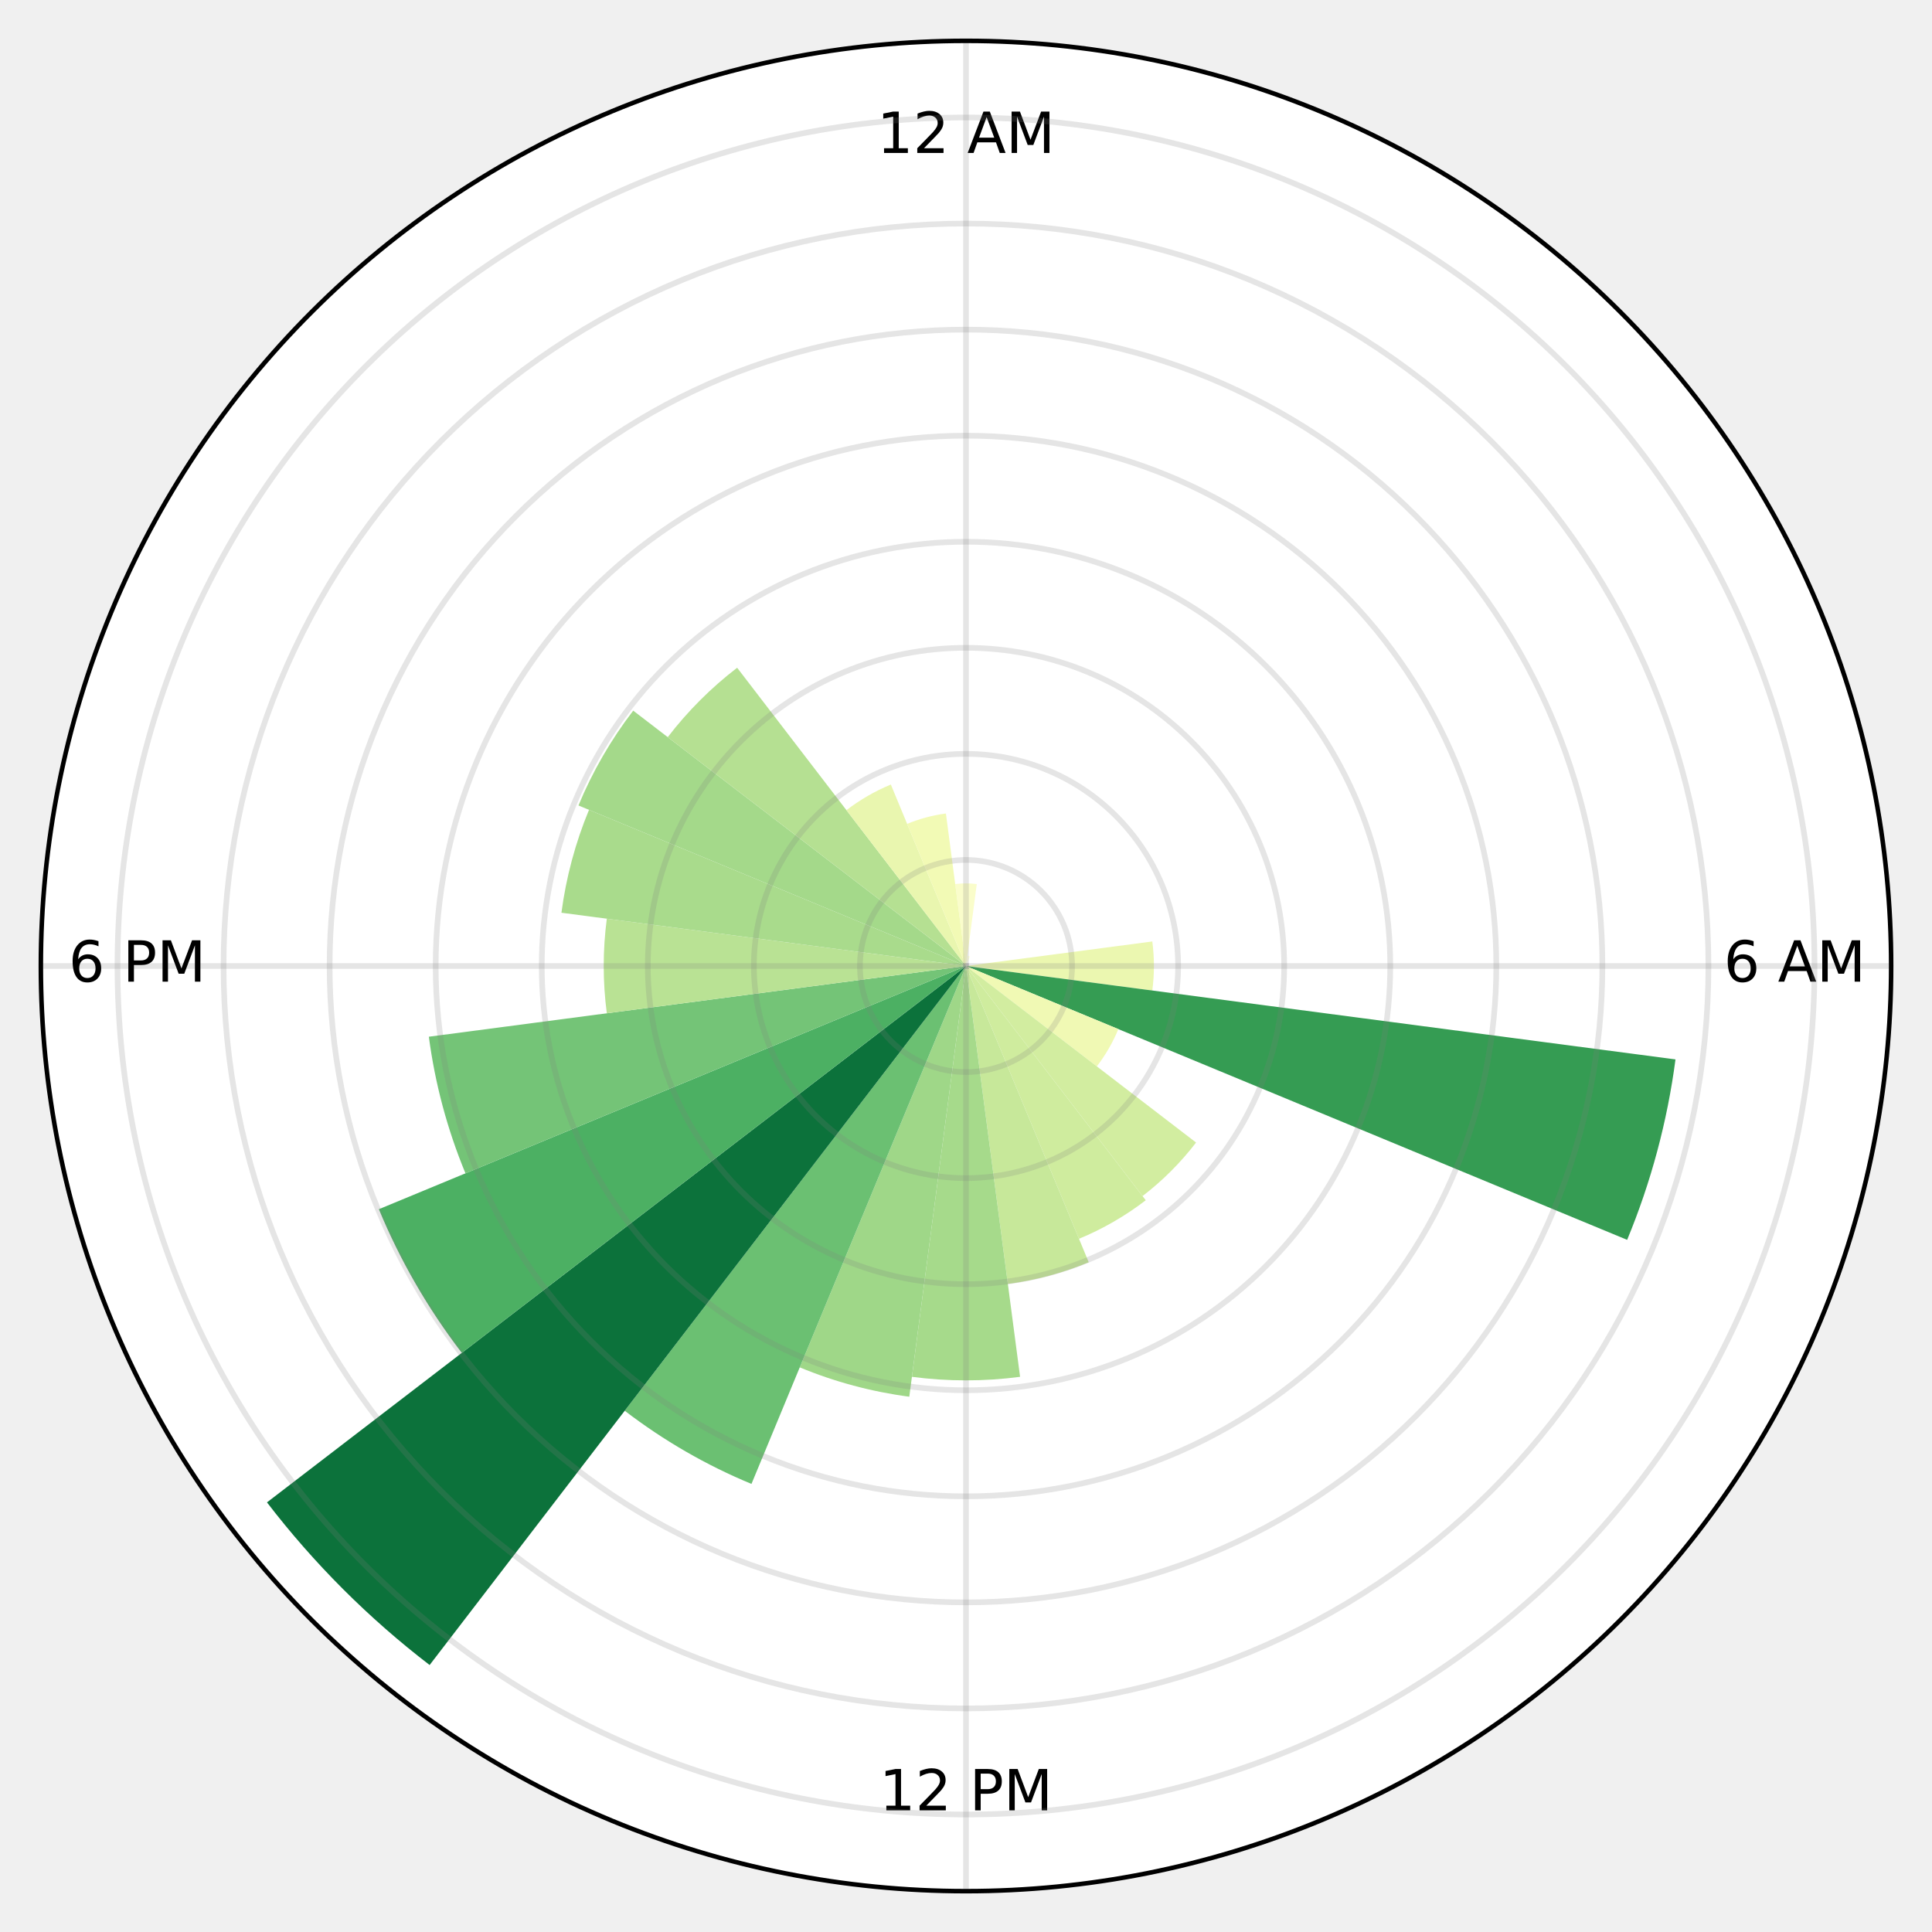
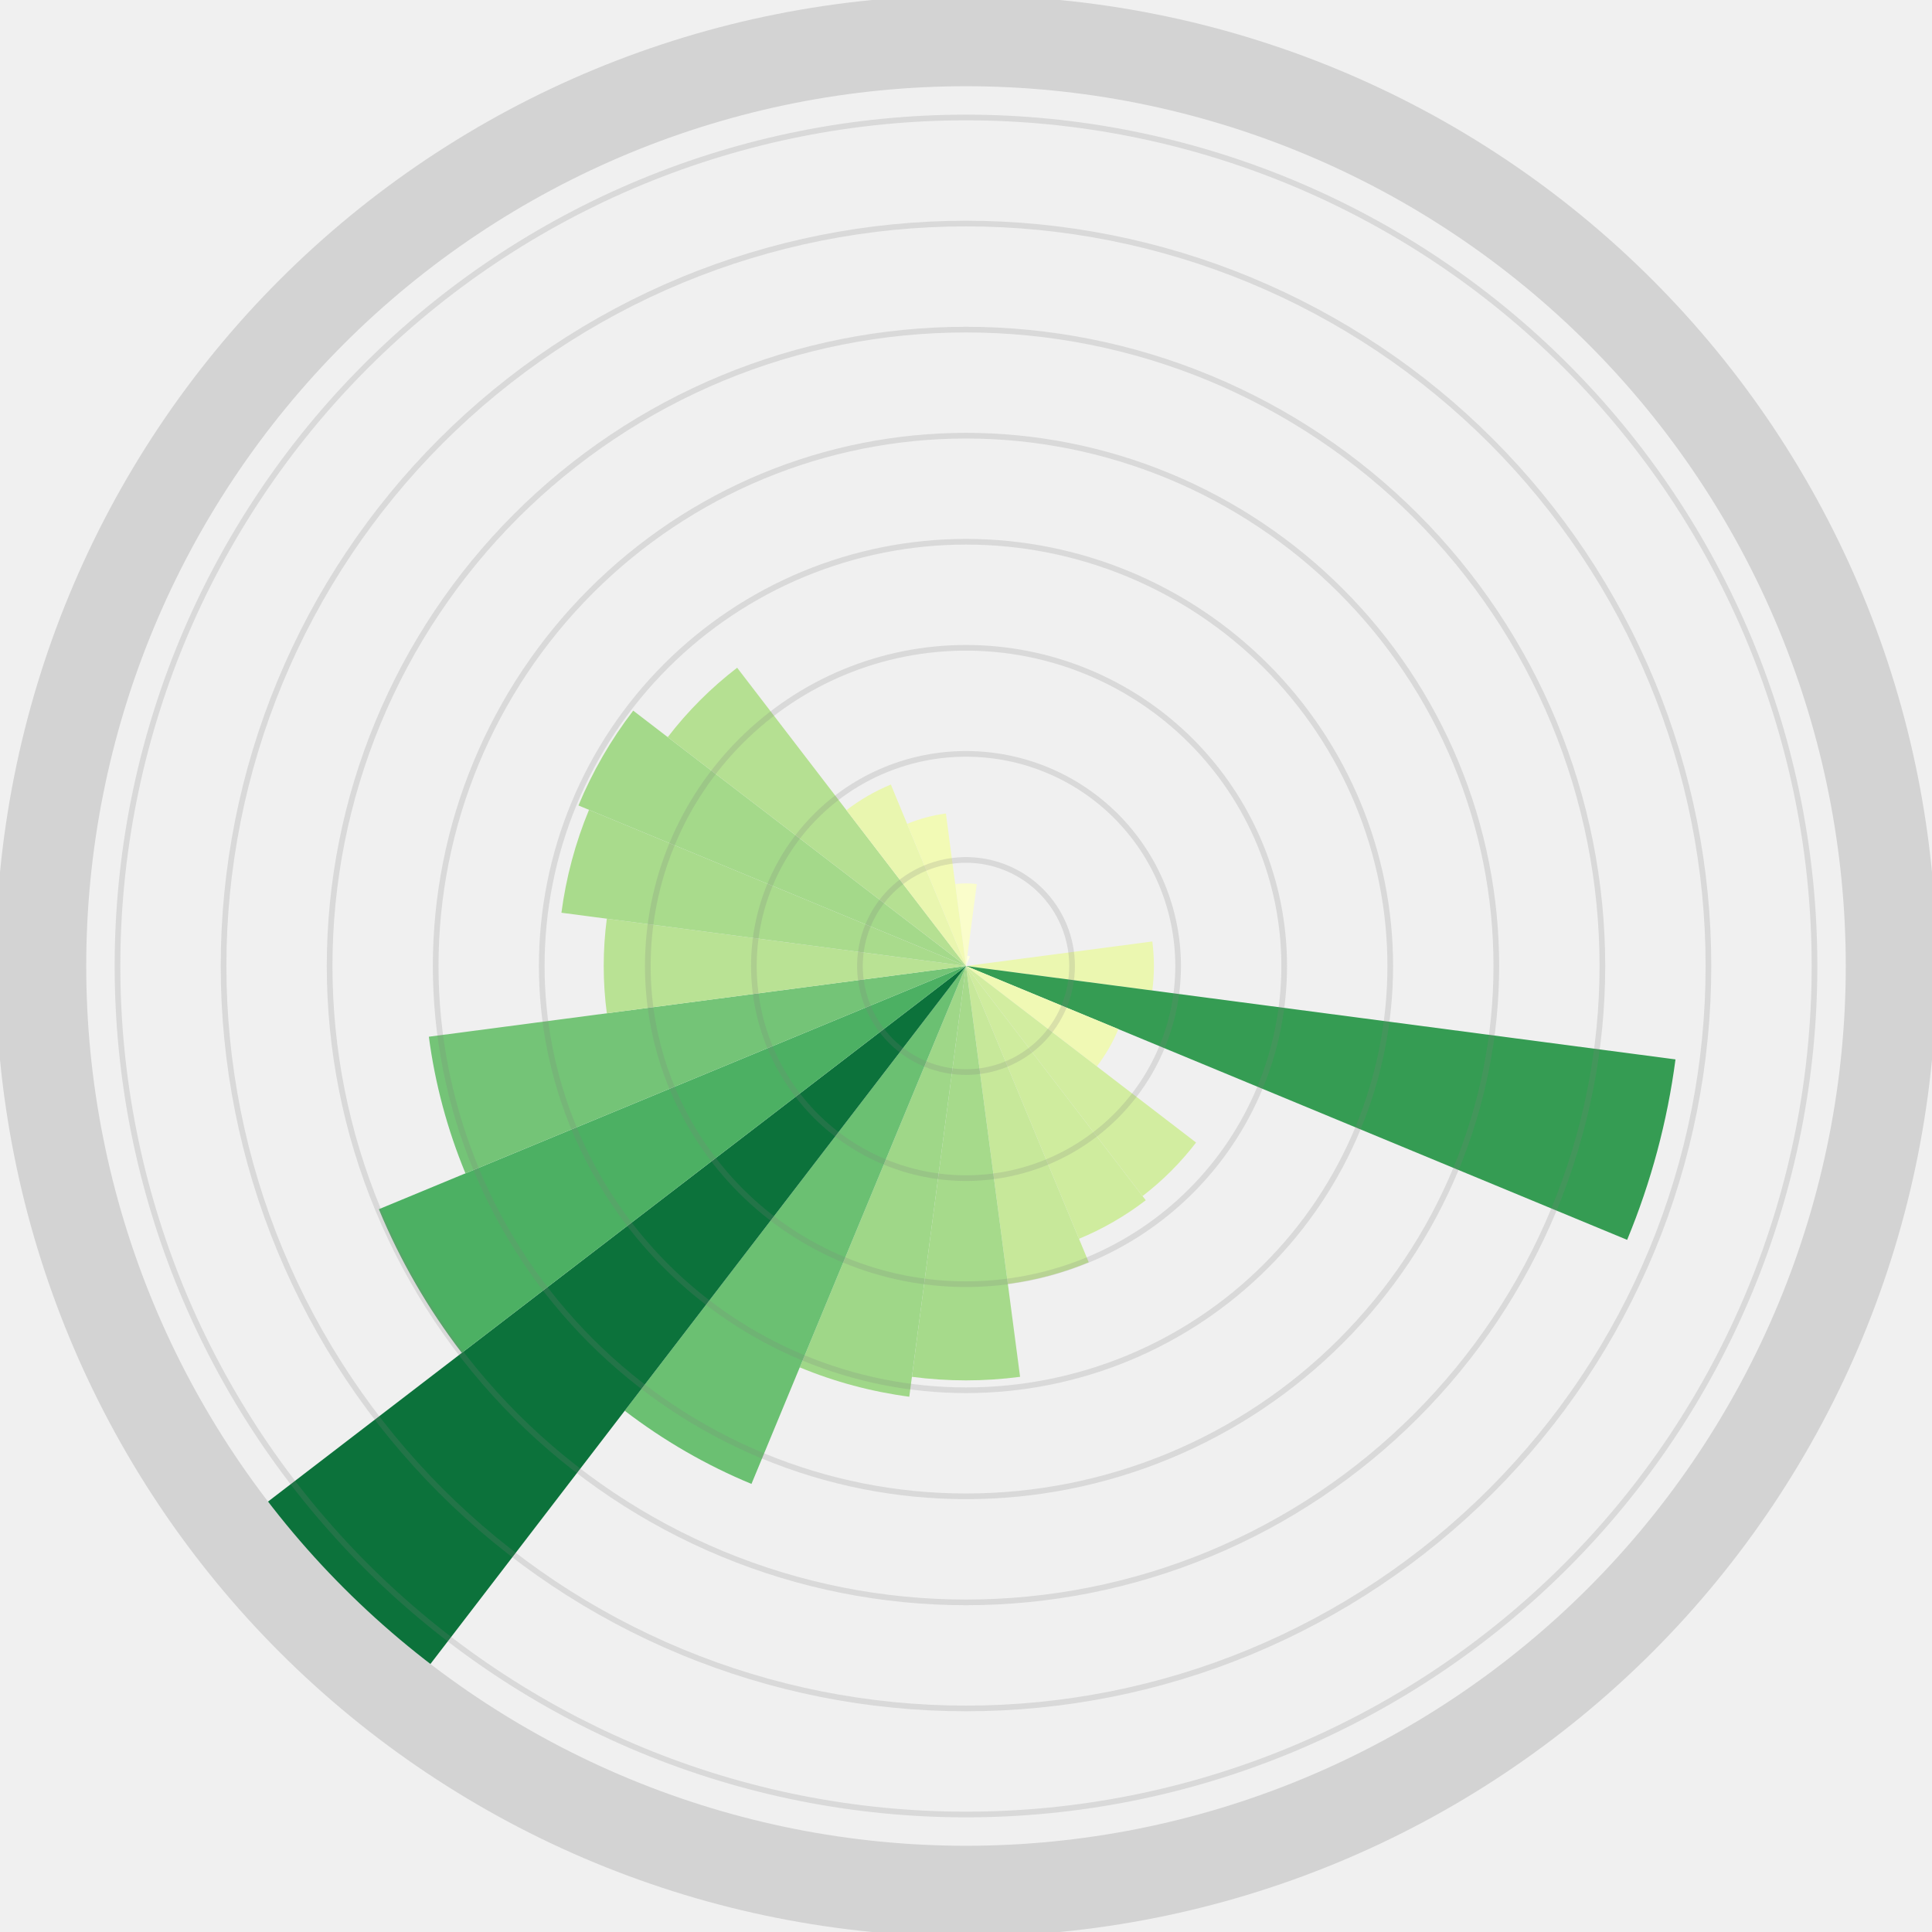
- <svg xmlns="http://www.w3.org/2000/svg" xmlns:xlink="http://www.w3.org/1999/xlink" width="340.56pt" height="340.56pt" viewBox="0 0 340.56 340.56" version="1.1">
+ <svg xmlns="http://www.w3.org/2000/svg" width="340.56pt" height="340.56pt" viewBox="0 0 340.56 340.56" version="1.1">
  <defs>
    <style type="text/css">*{stroke-linejoin: round; stroke-linecap: butt}</style>
  </defs>
  <g id="figure_1">
    <g id="patch_1">
      <path d="M 0 340.56  L 340.56 340.56  L 340.56 0  L 0 0  L 0 340.56  z " style="fill: none" />
    </g>
    <g id="axes_1">
      <g id="patch_2">
-         <path d="M 333.36 170.28  C 333.36 148.865 329.142 127.657 320.946 107.872  C 312.751 88.087 300.738 70.108 285.595 54.965  C 270.452 39.822 252.473 27.809 232.688 19.614  C 212.903 11.418 191.695 7.2 170.28 7.2  C 148.865 7.2 127.657 11.418 107.872 19.614  C 88.087 27.809 70.108 39.822 54.965 54.965  C 39.822 70.108 27.809 88.087 19.614 107.872  C 11.418 127.657 7.2 148.865 7.2 170.28  C 7.2 191.695 11.418 212.903 19.614 232.688  C 27.809 252.473 39.822 270.452 54.965 285.595  C 70.108 300.738 88.087 312.751 107.872 320.946  C 127.657 329.142 148.865 333.36 170.28 333.36  C 191.695 333.36 212.903 329.142 232.688 320.946  C 252.473 312.751 270.452 300.738 285.595 285.595  C 300.738 270.452 312.751 252.473 320.946 232.688  C 329.142 212.903 333.36 191.695 333.36 170.28  M 170.28 170.28  C 170.28 170.28 170.28 170.28 170.28 170.28  C 170.28 170.28 170.28 170.28 170.28 170.28  C 170.28 170.28 170.28 170.28 170.28 170.28  C 170.28 170.28 170.28 170.28 170.28 170.28  C 170.28 170.28 170.28 170.28 170.28 170.28  C 170.28 170.28 170.28 170.28 170.28 170.28  C 170.28 170.28 170.28 170.28 170.28 170.28  C 170.28 170.28 170.28 170.28 170.28 170.28  C 170.28 170.28 170.28 170.28 170.28 170.28  C 170.28 170.28 170.28 170.28 170.28 170.28  C 170.28 170.28 170.28 170.28 170.28 170.28  C 170.28 170.28 170.28 170.28 170.28 170.28  C 170.28 170.28 170.28 170.28 170.28 170.28  C 170.28 170.28 170.28 170.28 170.28 170.28  C 170.28 170.28 170.28 170.28 170.28 170.28  C 170.28 170.28 170.28 170.28 170.28 170.28  M 333.36 170.28  z " style="fill: #ffffff" />
+         <path d="M 333.36 170.28  C 333.36 148.865 329.142 127.657 320.946 107.872  C 312.751 88.087 300.738 70.108 285.595 54.965  C 270.452 39.822 252.473 27.809 232.688 19.614  C 212.903 11.418 191.695 7.2 170.28 7.2  C 148.865 7.2 127.657 11.418 107.872 19.614  C 88.087 27.809 70.108 39.822 54.965 54.965  C 39.822 70.108 27.809 88.087 19.614 107.872  C 11.418 127.657 7.2 148.865 7.2 170.28  C 7.2 191.695 11.418 212.903 19.614 232.688  C 27.809 252.473 39.822 270.452 54.965 285.595  C 70.108 300.738 88.087 312.751 107.872 320.946  C 127.657 329.142 148.865 333.36 170.28 333.36  C 191.695 333.36 212.903 329.142 232.688 320.946  C 252.473 312.751 270.452 300.738 285.595 285.595  C 300.738 270.452 312.751 252.473 320.946 232.688  C 329.142 212.903 333.36 191.695 333.36 170.28  M 170.28 170.28  C 170.28 170.28 170.28 170.28 170.28 170.28  C 170.28 170.28 170.28 170.28 170.28 170.28  C 170.28 170.28 170.28 170.28 170.28 170.28  C 170.28 170.28 170.28 170.28 170.28 170.28  C 170.28 170.28 170.28 170.28 170.28 170.28  C 170.28 170.28 170.28 170.28 170.28 170.28  C 170.28 170.28 170.28 170.28 170.28 170.28  C 170.28 170.28 170.28 170.28 170.28 170.28  C 170.28 170.28 170.28 170.28 170.28 170.28  C 170.28 170.28 170.28 170.28 170.28 170.28  C 170.28 170.28 170.28 170.28 170.28 170.28  C 170.28 170.28 170.28 170.28 170.28 170.28  C 170.28 170.28 170.28 170.28 170.28 170.28  C 170.28 170.28 170.28 170.28 170.28 170.28  C 170.28 170.28 170.28 170.28 170.28 170.28  C 170.28 170.28 170.28 170.28 170.28 170.28  M 333.36 170.28  L 333.36 170.28  z " style="fill: none" />
      </g>
      <g id="patch_3">
-         <path d="M 170.28 170.28  C 170.28 170.28 170.28 170.28 170.28 170.28  C 170.28 170.28 170.28 170.28 170.28 170.28  L 172.181 155.837  C 171.551 155.754 170.916 155.713 170.28 155.713  C 169.644 155.713 169.009 155.754 168.379 155.837  z " clip-path="url(#pc3dddab164)" style="fill: #fafdcb" />
+         <path d="M 170.28 170.28  C 170.28 170.28 170.28 170.28 170.28 170.28  C 170.28 170.28 170.28 170.28 170.28 170.28  L 172.181 155.837  C 171.551 155.754 170.916 155.713 170.28 155.713  C 169.644 155.713 169.009 155.754 168.379 155.837  z " clip-path="url(#paba22586b3)" style="fill: #fafdcb" />
      </g>
      <g id="patch_4">
-         <path d="M 170.28 170.28  C 170.28 170.28 170.28 170.28 170.28 170.28  C 170.28 170.28 170.28 170.28 170.28 170.28  L 170.98 168.591  C 170.906 168.56 170.83 168.535 170.753 168.514  C 170.676 168.493 170.598 168.478 170.519 168.467  z " clip-path="url(#pc3dddab164)" style="fill: #feffe2" />
+         <path d="M 170.28 170.28  C 170.28 170.28 170.28 170.28 170.28 170.28  C 170.28 170.28 170.28 170.28 170.28 170.28  L 170.98 168.591  C 170.906 168.56 170.83 168.535 170.753 168.514  C 170.676 168.493 170.598 168.478 170.519 168.467  z " clip-path="url(#paba22586b3)" style="fill: #feffe2" />
      </g>
      <g id="patch_5">
-         <path d="M 170.28 170.28  C 170.28 170.28 170.28 170.28 170.28 170.28  C 170.28 170.28 170.28 170.28 170.28 170.28  L 170.28 170.28  C 170.28 170.28 170.28 170.28 170.28 170.28  C 170.28 170.28 170.28 170.28 170.28 170.28  z " clip-path="url(#pc3dddab164)" style="fill: #ffffe5" />
+         <path d="M 170.28 170.28  C 170.28 170.28 170.28 170.28 170.28 170.28  C 170.28 170.28 170.28 170.28 170.28 170.28  L 170.28 170.28  C 170.28 170.28 170.28 170.28 170.28 170.28  C 170.28 170.28 170.28 170.28 170.28 170.28  z " clip-path="url(#paba22586b3)" style="fill: #ffffe5" />
      </g>
      <g id="patch_6">
-         <path d="M 170.28 170.28  C 170.28 170.28 170.28 170.28 170.28 170.28  C 170.28 170.28 170.28 170.28 170.28 170.28  L 170.28 170.28  C 170.28 170.28 170.28 170.28 170.28 170.28  C 170.28 170.28 170.28 170.28 170.28 170.28  z " clip-path="url(#pc3dddab164)" style="fill: #ffffe5" />
+         <path d="M 170.28 170.28  C 170.28 170.28 170.28 170.28 170.28 170.28  C 170.28 170.28 170.28 170.28 170.28 170.28  L 170.28 170.28  C 170.28 170.28 170.28 170.28 170.28 170.28  C 170.28 170.28 170.28 170.28 170.28 170.28  z " clip-path="url(#paba22586b3)" style="fill: #ffffe5" />
      </g>
      <g id="patch_7">
-         <path d="M 170.28 170.28  C 170.28 170.28 170.28 170.28 170.28 170.28  C 170.28 170.28 170.28 170.28 170.28 170.28  L 170.28 170.28  C 170.28 170.28 170.28 170.28 170.28 170.28  C 170.28 170.28 170.28 170.28 170.28 170.28  z " clip-path="url(#pc3dddab164)" style="fill: #ffffe5" />
+         <path d="M 170.28 170.28  C 170.28 170.28 170.28 170.28 170.28 170.28  C 170.28 170.28 170.28 170.28 170.28 170.28  L 170.28 170.28  C 170.28 170.28 170.28 170.28 170.28 170.28  C 170.28 170.28 170.28 170.28 170.28 170.28  z " clip-path="url(#paba22586b3)" style="fill: #ffffe5" />
      </g>
      <g id="patch_8">
-         <path d="M 170.28 170.28  C 170.28 170.28 170.28 170.28 170.28 170.28  C 170.28 170.28 170.28 170.28 170.28 170.28  L 170.28 170.28  C 170.28 170.28 170.28 170.28 170.28 170.28  C 170.28 170.28 170.28 170.28 170.28 170.28  z " clip-path="url(#pc3dddab164)" style="fill: #ffffe5" />
+         <path d="M 170.28 170.28  C 170.28 170.28 170.28 170.28 170.28 170.28  C 170.28 170.28 170.28 170.28 170.28 170.28  L 170.28 170.28  C 170.28 170.28 170.28 170.28 170.28 170.28  C 170.28 170.28 170.28 170.28 170.28 170.28  z " clip-path="url(#paba22586b3)" style="fill: #ffffe5" />
      </g>
      <g id="patch_9">
-         <path d="M 170.28 170.28  C 170.28 170.28 170.28 170.28 170.28 170.28  C 170.28 170.28 170.28 170.28 170.28 170.28  L 203.121 174.604  C 203.31 173.17 203.404 171.726 203.404 170.28  C 203.404 168.834 203.31 167.39 203.121 165.956  z " clip-path="url(#pc3dddab164)" style="fill: #ebf7b0" />
+         <path d="M 170.28 170.28  C 170.28 170.28 170.28 170.28 170.28 170.28  C 170.28 170.28 170.28 170.28 170.28 170.28  L 203.121 174.604  C 203.31 173.17 203.404 171.726 203.404 170.28  C 203.404 168.834 203.31 167.39 203.121 165.956  z " clip-path="url(#paba22586b3)" style="fill: #ebf7b0" />
      </g>
      <g id="patch_10">
-         <path d="M 170.28 170.28  C 170.28 170.28 170.28 170.28 170.28 170.28  C 170.28 170.28 170.28 170.28 170.28 170.28  L 286.821 218.553  C 288.928 213.466 290.7 208.247 292.125 202.928  C 293.55 197.61 294.626 192.204 295.344 186.745  z " clip-path="url(#pc3dddab164)" style="fill: #359c53" />
+         <path d="M 170.28 170.28  C 170.28 170.28 170.28 170.28 170.28 170.28  C 170.28 170.28 170.28 170.28 170.28 170.28  L 286.821 218.553  C 288.928 213.466 290.7 208.247 292.125 202.928  C 293.55 197.61 294.626 192.204 295.344 186.745  z " clip-path="url(#paba22586b3)" style="fill: #359c53" />
      </g>
      <g id="patch_11">
-         <path d="M 170.28 170.28  C 170.28 170.28 170.28 170.28 170.28 170.28  C 170.28 170.28 170.28 170.28 170.28 170.28  L 193.342 187.976  C 194.115 186.97 194.82 185.913 195.455 184.815  C 196.089 183.716 196.651 182.577 197.136 181.404  z " clip-path="url(#pc3dddab164)" style="fill: #f0f9b4" />
+         <path d="M 170.28 170.28  C 170.28 170.28 170.28 170.28 170.28 170.28  C 170.28 170.28 170.28 170.28 170.28 170.28  L 193.342 187.976  C 194.115 186.97 194.82 185.913 195.455 184.815  C 196.089 183.716 196.651 182.577 197.136 181.404  z " clip-path="url(#paba22586b3)" style="fill: #f0f9b4" />
      </g>
      <g id="patch_12">
-         <path d="M 170.28 170.28  C 170.28 170.28 170.28 170.28 170.28 170.28  C 170.28 170.28 170.28 170.28 170.28 170.28  L 201.399 210.835  C 203.169 209.476 204.848 208.004 206.426 206.426  C 208.004 204.848 209.476 203.169 210.835 201.399  z " clip-path="url(#pc3dddab164)" style="fill: #d2eda0" />
+         <path d="M 170.28 170.28  C 170.28 170.28 170.28 170.28 170.28 170.28  C 170.28 170.28 170.28 170.28 170.28 170.28  L 201.399 210.835  C 203.169 209.476 204.848 208.004 206.426 206.426  C 208.004 204.848 209.476 203.169 210.835 201.399  z " clip-path="url(#paba22586b3)" style="fill: #d2eda0" />
      </g>
      <g id="patch_13">
-         <path d="M 170.28 170.28  C 170.28 170.28 170.28 170.28 170.28 170.28  C 170.28 170.28 170.28 170.28 170.28 170.28  L 190.198 218.367  C 192.297 217.498 194.337 216.492 196.305 215.356  C 198.272 214.22 200.163 212.957 201.966 211.574  z " clip-path="url(#pc3dddab164)" style="fill: #cfec9e" />
+         <path d="M 170.28 170.28  C 170.28 170.28 170.28 170.28 170.28 170.28  C 170.28 170.28 170.28 170.28 170.28 170.28  L 190.198 218.367  C 192.297 217.498 194.337 216.492 196.305 215.356  C 198.272 214.22 200.163 212.957 201.966 211.574  z " clip-path="url(#paba22586b3)" style="fill: #cfec9e" />
      </g>
      <g id="patch_14">
-         <path d="M 170.28 170.28  C 170.28 170.28 170.28 170.28 170.28 170.28  C 170.28 170.28 170.28 170.28 170.28 170.28  L 177.658 226.322  C 180.104 226 182.527 225.519 184.91 224.88  C 187.293 224.241 189.632 223.447 191.912 222.503  z " clip-path="url(#pc3dddab164)" style="fill: #c7e89a" />
+         <path d="M 170.28 170.28  C 170.28 170.28 170.28 170.28 170.28 170.28  C 170.28 170.28 170.28 170.28 170.28 170.28  L 177.658 226.322  C 180.104 226 182.527 225.519 184.91 224.88  C 187.293 224.241 189.632 223.447 191.912 222.503  z " clip-path="url(#paba22586b3)" style="fill: #c7e89a" />
      </g>
      <g id="patch_15">
-         <path d="M 170.28 170.28  C 170.28 170.28 170.28 170.28 170.28 170.28  C 170.28 170.28 170.28 170.28 170.28 170.28  L 160.746 242.697  C 163.907 243.113 167.092 243.322 170.28 243.322  C 173.468 243.322 176.653 243.113 179.814 242.697  z " clip-path="url(#pc3dddab164)" style="fill: #a6da8b" />
+         <path d="M 170.28 170.28  C 170.28 170.28 170.28 170.28 170.28 170.28  C 170.28 170.28 170.28 170.28 170.28 170.28  L 160.746 242.697  C 163.907 243.113 167.092 243.322 170.28 243.322  C 173.468 243.322 176.653 243.113 179.814 242.697  z " clip-path="url(#paba22586b3)" style="fill: #a6da8b" />
      </g>
      <g id="patch_16">
-         <path d="M 170.28 170.28  C 170.28 170.28 170.28 170.28 170.28 170.28  C 170.28 170.28 170.28 170.28 170.28 170.28  L 140.974 241.031  C 144.062 242.31 147.231 243.386 150.46 244.251  C 153.688 245.116 156.97 245.769 160.284 246.205  z " clip-path="url(#pc3dddab164)" style="fill: #9fd788" />
+         <path d="M 170.28 170.28  C 170.28 170.28 170.28 170.28 170.28 170.28  C 170.28 170.28 170.28 170.28 170.28 170.28  L 140.974 241.031  C 144.062 242.31 147.231 243.386 150.46 244.251  C 153.688 245.116 156.97 245.769 160.284 246.205  z " clip-path="url(#paba22586b3)" style="fill: #9fd788" />
      </g>
      <g id="patch_17">
-         <path d="M 170.28 170.28  C 170.28 170.28 170.28 170.28 170.28 170.28  C 170.28 170.28 170.28 170.28 170.28 170.28  L 110.123 248.678  C 113.545 251.303 117.136 253.702 120.871 255.859  C 124.606 258.016 128.479 259.925 132.464 261.576  z " clip-path="url(#pc3dddab164)" style="fill: #6bc072" />
+         <path d="M 170.28 170.28  C 170.28 170.28 170.28 170.28 170.28 170.28  C 170.28 170.28 170.28 170.28 170.28 170.28  L 110.123 248.678  C 113.545 251.303 117.136 253.702 120.871 255.859  C 124.606 258.016 128.479 259.925 132.464 261.576  z " clip-path="url(#paba22586b3)" style="fill: #6bc072" />
      </g>
      <g id="patch_18">
-         <path d="M 170.28 170.28  C 170.28 170.28 170.28 170.28 170.28 170.28  C 170.28 170.28 170.28 170.28 170.28 170.28  L 47.061 264.829  C 51.188 270.208 55.663 275.31 60.456 280.104  C 65.25 284.897 70.352 289.372 75.731 293.499  z " clip-path="url(#pc3dddab164)" style="fill: #0c723b" />
+         <path d="M 170.28 170.28  C 170.28 170.28 170.28 170.28 170.28 170.28  C 170.28 170.28 170.28 170.28 170.28 170.28  L 47.061 264.829  C 51.188 270.208 55.663 275.31 60.456 280.104  C 65.25 284.897 70.352 289.372 75.731 293.499  z " clip-path="url(#paba22586b3)" style="fill: #0c723b" />
      </g>
      <g id="patch_19">
-         <path d="M 170.28 170.28  C 170.28 170.28 170.28 170.28 170.28 170.28  C 170.28 170.28 170.28 170.28 170.28 170.28  L 66.783 213.15  C 68.654 217.667 70.819 222.058 73.264 226.292  C 75.709 230.527 78.428 234.597 81.405 238.476  z " clip-path="url(#pc3dddab164)" style="fill: #4cb063" />
+         <path d="M 170.28 170.28  C 170.28 170.28 170.28 170.28 170.28 170.28  C 170.28 170.28 170.28 170.28 170.28 170.28  L 66.783 213.15  C 68.654 217.667 70.819 222.058 73.264 226.292  C 75.709 230.527 78.428 234.597 81.405 238.476  z " clip-path="url(#paba22586b3)" style="fill: #4cb063" />
      </g>
      <g id="patch_20">
-         <path d="M 170.28 170.28  C 170.28 170.28 170.28 170.28 170.28 170.28  C 170.28 170.28 170.28 170.28 170.28 170.28  L 75.596 182.745  C 76.14 186.878 76.954 190.971 78.033 194.997  C 79.112 199.024 80.453 202.975 82.049 206.827  z " clip-path="url(#pc3dddab164)" style="fill: #74c477" />
+         <path d="M 170.28 170.28  C 170.28 170.28 170.28 170.28 170.28 170.28  C 170.28 170.28 170.28 170.28 170.28 170.28  L 75.596 182.745  C 76.14 186.878 76.954 190.971 78.033 194.997  C 79.112 199.024 80.453 202.975 82.049 206.827  z " clip-path="url(#paba22586b3)" style="fill: #74c477" />
      </g>
      <g id="patch_21">
-         <path d="M 170.28 170.28  C 170.28 170.28 170.28 170.28 170.28 170.28  C 170.28 170.28 170.28 170.28 170.28 170.28  L 106.966 161.944  C 106.602 164.708 106.419 167.493 106.419 170.28  C 106.419 173.067 106.602 175.852 106.966 178.616  z " clip-path="url(#pc3dddab164)" style="fill: #b9e294" />
+         <path d="M 170.28 170.28  C 170.28 170.28 170.28 170.28 170.28 170.28  C 170.28 170.28 170.28 170.28 170.28 170.28  L 106.966 161.944  C 106.602 164.708 106.419 167.493 106.419 170.28  C 106.419 173.067 106.602 175.852 106.966 178.616  z " clip-path="url(#paba22586b3)" style="fill: #b9e294" />
      </g>
      <g id="patch_22">
-         <path d="M 170.28 170.28  C 170.28 170.28 170.28 170.28 170.28 170.28  C 170.28 170.28 170.28 170.28 170.28 170.28  L 103.825 142.753  C 102.623 145.654 101.613 148.63 100.8 151.663  C 99.988 154.696 99.375 157.778 98.965 160.891  z " clip-path="url(#pc3dddab164)" style="fill: #a9db8c" />
+         <path d="M 170.28 170.28  C 170.28 170.28 170.28 170.28 170.28 170.28  C 170.28 170.28 170.28 170.28 170.28 170.28  L 103.825 142.753  C 102.623 145.654 101.613 148.63 100.8 151.663  C 99.988 154.696 99.375 157.778 98.965 160.891  z " clip-path="url(#paba22586b3)" style="fill: #a9db8c" />
      </g>
      <g id="patch_23">
-         <path d="M 170.28 170.28  C 170.28 170.28 170.28 170.28 170.28 170.28  C 170.28 170.28 170.28 170.28 170.28 170.28  L 111.618 125.267  C 109.653 127.827 107.858 130.514 106.244 133.309  C 104.63 136.104 103.201 139.002 101.966 141.983  z " clip-path="url(#pc3dddab164)" style="fill: #a4d98a" />
+         <path d="M 170.28 170.28  C 170.28 170.28 170.28 170.28 170.28 170.28  C 170.28 170.28 170.28 170.28 170.28 170.28  L 111.618 125.267  C 109.653 127.827 107.858 130.514 106.244 133.309  C 104.63 136.104 103.201 139.002 101.966 141.983  z " clip-path="url(#paba22586b3)" style="fill: #a4d98a" />
      </g>
      <g id="patch_24">
-         <path d="M 170.28 170.28  C 170.28 170.28 170.28 170.28 170.28 170.28  C 170.28 170.28 170.28 170.28 170.28 170.28  L 129.939 117.706  C 127.644 119.467 125.467 121.376 123.422 123.422  C 121.376 125.467 119.467 127.644 117.706 129.939  z " clip-path="url(#pc3dddab164)" style="fill: #b5e092" />
+         <path d="M 170.28 170.28  C 170.28 170.28 170.28 170.28 170.28 170.28  C 170.28 170.28 170.28 170.28 170.28 170.28  L 129.939 117.706  C 127.644 119.467 125.467 121.376 123.422 123.422  C 121.376 125.467 119.467 127.644 117.706 129.939  z " clip-path="url(#paba22586b3)" style="fill: #b5e092" />
      </g>
      <g id="patch_25">
-         <path d="M 170.28 170.28  C 170.28 170.28 170.28 170.28 170.28 170.28  C 170.28 170.28 170.28 170.28 170.28 170.28  L 157.031 138.293  C 155.634 138.871 154.277 139.54 152.969 140.296  C 151.66 141.052 150.402 141.892 149.203 142.812  z " clip-path="url(#pc3dddab164)" style="fill: #e9f6af" />
+         <path d="M 170.28 170.28  C 170.28 170.28 170.28 170.28 170.28 170.28  C 170.28 170.28 170.28 170.28 170.28 170.28  L 157.031 138.293  C 155.634 138.871 154.277 139.54 152.969 140.296  C 151.66 141.052 150.402 141.892 149.203 142.812  z " clip-path="url(#paba22586b3)" style="fill: #e9f6af" />
      </g>
      <g id="patch_26">
-         <path d="M 170.28 170.28  C 170.28 170.28 170.28 170.28 170.28 170.28  C 170.28 170.28 170.28 170.28 170.28 170.28  L 166.741 143.397  C 165.567 143.551 164.405 143.782 163.262 144.089  C 162.119 144.395 160.997 144.776 159.903 145.229  z " clip-path="url(#pc3dddab164)" style="fill: #f2fab5" />
+         <path d="M 170.28 170.28  C 170.28 170.28 170.28 170.28 170.28 170.28  C 170.28 170.28 170.28 170.28 170.28 170.28  L 166.741 143.397  C 165.567 143.551 164.405 143.782 163.262 144.089  C 162.119 144.395 160.997 144.776 159.903 145.229  z " clip-path="url(#paba22586b3)" style="fill: #f2fab5" />
      </g>
-       <g id="matplotlib.axis_1">
-         <g id="xtick_1">
-           <g id="line2d_1">
-             <path d="M 170.28 170.28  L 170.28 7.2  " clip-path="url(#pc3dddab164)" style="fill: none; stroke: #808080; stroke-opacity: 0.2; stroke-linecap: square" />
-           </g>
-           <g id="text_1">
-             <g transform="translate(154.5941 26.95938)scale(0.1 -0.1)">
-               <defs>
-                 <path id="DejaVuSans-31" d="M 794 531  L 1825 531  L 1825 4091  L 703 3866  L 703 4441  L 1819 4666  L 2450 4666  L 2450 531  L 3481 531  L 3481 0  L 794 0  L 794 531  z " transform="scale(0.015625)" />
-                 <path id="DejaVuSans-32" d="M 1228 531  L 3431 531  L 3431 0  L 469 0  L 469 531  Q 828 903 1448 1529  Q 2069 2156 2228 2338  Q 2531 2678 2651 2914  Q 2772 3150 2772 3378  Q 2772 3750 2511 3984  Q 2250 4219 1831 4219  Q 1534 4219 1204 4116  Q 875 4013 500 3803  L 500 4441  Q 881 4594 1212 4672  Q 1544 4750 1819 4750  Q 2544 4750 2975 4387  Q 3406 4025 3406 3419  Q 3406 3131 3298 2873  Q 3191 2616 2906 2266  Q 2828 2175 2409 1742  Q 1991 1309 1228 531  z " transform="scale(0.015625)" />
-                 <path id="DejaVuSans-20" transform="scale(0.015625)" />
-                 <path id="DejaVuSans-41" d="M 2188 4044  L 1331 1722  L 3047 1722  L 2188 4044  z M 1831 4666  L 2547 4666  L 4325 0  L 3669 0  L 3244 1197  L 1141 1197  L 716 0  L 50 0  L 1831 4666  z " transform="scale(0.015625)" />
-                 <path id="DejaVuSans-4d" d="M 628 4666  L 1569 4666  L 2759 1491  L 3956 4666  L 4897 4666  L 4897 0  L 4281 0  L 4281 4097  L 3078 897  L 2444 897  L 1241 4097  L 1241 0  L 628 0  L 628 4666  z " transform="scale(0.015625)" />
-               </defs>
-               <use xlink:href="#DejaVuSans-31" />
-               <use xlink:href="#DejaVuSans-32" x="63.623" />
-               <use xlink:href="#DejaVuSans-20" x="127.246" />
-               <use xlink:href="#DejaVuSans-41" x="159.033" />
-               <use xlink:href="#DejaVuSans-4d" x="227.441" />
-             </g>
-           </g>
-         </g>
-         <g id="xtick_2">
-           <g id="line2d_2">
-             <path d="M 170.28 170.28  L 333.36 170.28  " clip-path="url(#pc3dddab164)" style="fill: none; stroke: #808080; stroke-opacity: 0.2; stroke-linecap: square" />
-           </g>
-           <g id="text_2">
-             <g transform="translate(303.8553 173.0394)scale(0.1 -0.1)">
-               <defs>
-                 <path id="DejaVuSans-36" d="M 2113 2584  Q 1688 2584 1439 2293  Q 1191 2003 1191 1497  Q 1191 994 1439 701  Q 1688 409 2113 409  Q 2538 409 2786 701  Q 3034 994 3034 1497  Q 3034 2003 2786 2293  Q 2538 2584 2113 2584  z M 3366 4563  L 3366 3988  Q 3128 4100 2886 4159  Q 2644 4219 2406 4219  Q 1781 4219 1451 3797  Q 1122 3375 1075 2522  Q 1259 2794 1537 2939  Q 1816 3084 2150 3084  Q 2853 3084 3261 2657  Q 3669 2231 3669 1497  Q 3669 778 3244 343  Q 2819 -91 2113 -91  Q 1303 -91 875 529  Q 447 1150 447 2328  Q 447 3434 972 4092  Q 1497 4750 2381 4750  Q 2619 4750 2861 4703  Q 3103 4656 3366 4563  z " transform="scale(0.015625)" />
-               </defs>
-               <use xlink:href="#DejaVuSans-36" />
-               <use xlink:href="#DejaVuSans-20" x="63.623" />
-               <use xlink:href="#DejaVuSans-41" x="95.41" />
-               <use xlink:href="#DejaVuSans-4d" x="163.818" />
-             </g>
-           </g>
-         </g>
-         <g id="xtick_3">
-           <g id="line2d_3">
-             <path d="M 170.28 170.28  L 170.28 333.36  " clip-path="url(#pc3dddab164)" style="fill: none; stroke: #808080; stroke-opacity: 0.2; stroke-linecap: square" />
-           </g>
-           <g id="text_3">
-             <g transform="translate(154.9995 319.1194)scale(0.1 -0.1)">
-               <defs>
-                 <path id="DejaVuSans-50" d="M 1259 4147  L 1259 2394  L 2053 2394  Q 2494 2394 2734 2622  Q 2975 2850 2975 3272  Q 2975 3691 2734 3919  Q 2494 4147 2053 4147  L 1259 4147  z M 628 4666  L 2053 4666  Q 2838 4666 3239 4311  Q 3641 3956 3641 3272  Q 3641 2581 3239 2228  Q 2838 1875 2053 1875  L 1259 1875  L 1259 0  L 628 0  L 628 4666  z " transform="scale(0.015625)" />
-               </defs>
-               <use xlink:href="#DejaVuSans-31" />
-               <use xlink:href="#DejaVuSans-32" x="63.623" />
-               <use xlink:href="#DejaVuSans-20" x="127.246" />
-               <use xlink:href="#DejaVuSans-50" x="159.033" />
-               <use xlink:href="#DejaVuSans-4d" x="219.336" />
-             </g>
-           </g>
-         </g>
-         <g id="xtick_4">
-           <g id="line2d_4">
-             <path d="M 170.28 170.28  L 7.2 170.28  " clip-path="url(#pc3dddab164)" style="fill: none; stroke: #808080; stroke-opacity: 0.2; stroke-linecap: square" />
-           </g>
-           <g id="text_4">
-             <g transform="translate(12.10078 173.0394)scale(0.1 -0.1)">
-               <use xlink:href="#DejaVuSans-36" />
-               <use xlink:href="#DejaVuSans-20" x="63.623" />
-               <use xlink:href="#DejaVuSans-50" x="95.41" />
-               <use xlink:href="#DejaVuSans-4d" x="155.713" />
-             </g>
-           </g>
-         </g>
-       </g>
+       <g id="matplotlib.axis_1" />
      <g id="matplotlib.axis_2">
        <g id="ytick_1">
-           <g id="line2d_5">
-             <path d="M 170.28 151.584  C 172.735 151.584 175.166 152.067 177.435 153.007  C 179.703 153.947 181.764 155.324 183.5 157.06  C 185.236 158.796 186.613 160.857 187.553 163.125  C 188.493 165.394 188.976 167.825 188.976 170.28  C 188.976 172.735 188.493 175.166 187.553 177.435  C 186.613 179.703 185.236 181.764 183.5 183.5  C 181.764 185.236 179.703 186.613 177.435 187.553  C 175.166 188.493 172.735 188.976 170.28 188.976  C 167.825 188.976 165.394 188.493 163.125 187.553  C 160.857 186.613 158.796 185.236 157.06 183.5  C 155.324 181.764 153.947 179.703 153.007 177.435  C 152.067 175.166 151.584 172.735 151.584 170.28  C 151.584 167.825 152.067 165.394 153.007 163.125  C 153.947 160.857 155.324 158.796 157.06 157.06  C 158.796 155.324 160.857 153.947 163.125 153.007  C 165.394 152.067 167.825 151.584 170.28 151.584  " clip-path="url(#pc3dddab164)" style="fill: none; stroke: #808080; stroke-opacity: 0.2; stroke-linecap: square" />
+           <g id="line2d_1">
+             <path d="M 170.28 151.584  C 172.735 151.584 175.166 152.067 177.435 153.007  C 179.703 153.947 181.764 155.324 183.5 157.06  C 185.236 158.796 186.613 160.857 187.553 163.125  C 188.493 165.394 188.976 167.825 188.976 170.28  C 188.976 172.735 188.493 175.166 187.553 177.435  C 186.613 179.703 185.236 181.764 183.5 183.5  C 181.764 185.236 179.703 186.613 177.435 187.553  C 175.166 188.493 172.735 188.976 170.28 188.976  C 167.825 188.976 165.394 188.493 163.125 187.553  C 160.857 186.613 158.796 185.236 157.06 183.5  C 155.324 181.764 153.947 179.703 153.007 177.435  C 152.067 175.166 151.584 172.735 151.584 170.28  C 151.584 167.825 152.067 165.394 153.007 163.125  C 153.947 160.857 155.324 158.796 157.06 157.06  C 158.796 155.324 160.857 153.947 163.125 153.007  C 165.394 152.067 167.825 151.584 170.28 151.584  " clip-path="url(#paba22586b3)" style="fill: none; stroke: #808080; stroke-opacity: 0.2; stroke-linecap: square" />
          </g>
        </g>
        <g id="ytick_2">
-           <g id="line2d_6">
-             <path d="M 170.28 132.888  C 175.19 132.888 180.053 133.855 184.589 135.734  C 189.126 137.613 193.248 140.368 196.72 143.84  C 200.192 147.312 202.947 151.434 204.826 155.971  C 206.705 160.507 207.672 165.37 207.672 170.28  C 207.672 175.19 206.705 180.053 204.826 184.589  C 202.947 189.126 200.192 193.248 196.72 196.72  C 193.248 200.192 189.126 202.947 184.589 204.826  C 180.053 206.705 175.19 207.672 170.28 207.672  C 165.37 207.672 160.507 206.705 155.971 204.826  C 151.434 202.947 147.312 200.192 143.84 196.72  C 140.368 193.248 137.613 189.126 135.734 184.589  C 133.855 180.053 132.888 175.19 132.888 170.28  C 132.888 165.37 133.855 160.507 135.734 155.971  C 137.613 151.434 140.368 147.312 143.84 143.84  C 147.312 140.368 151.434 137.613 155.971 135.734  C 160.507 133.855 165.37 132.888 170.28 132.888  " clip-path="url(#pc3dddab164)" style="fill: none; stroke: #808080; stroke-opacity: 0.2; stroke-linecap: square" />
+           <g id="line2d_2">
+             <path d="M 170.28 132.888  C 175.19 132.888 180.053 133.855 184.589 135.734  C 189.126 137.613 193.248 140.368 196.72 143.84  C 200.192 147.312 202.947 151.434 204.826 155.971  C 206.705 160.507 207.672 165.37 207.672 170.28  C 207.672 175.19 206.705 180.053 204.826 184.589  C 202.947 189.126 200.192 193.248 196.72 196.72  C 193.248 200.192 189.126 202.947 184.589 204.826  C 180.053 206.705 175.19 207.672 170.28 207.672  C 165.37 207.672 160.507 206.705 155.971 204.826  C 151.434 202.947 147.312 200.192 143.84 196.72  C 140.368 193.248 137.613 189.126 135.734 184.589  C 133.855 180.053 132.888 175.19 132.888 170.28  C 132.888 165.37 133.855 160.507 135.734 155.971  C 137.613 151.434 140.368 147.312 143.84 143.84  C 147.312 140.368 151.434 137.613 155.971 135.734  C 160.507 133.855 165.37 132.888 170.28 132.888  " clip-path="url(#paba22586b3)" style="fill: none; stroke: #808080; stroke-opacity: 0.2; stroke-linecap: square" />
          </g>
        </g>
        <g id="ytick_3">
-           <g id="line2d_7">
-             <path d="M 170.28 114.191  C 177.645 114.191 184.939 115.642 191.744 118.461  C 198.549 121.28 204.732 125.411 209.941 130.619  C 215.149 135.828 219.28 142.011 222.099 148.816  C 224.918 155.621 226.369 162.915 226.369 170.28  C 226.369 177.645 224.918 184.939 222.099 191.744  C 219.28 198.549 215.149 204.732 209.941 209.941  C 204.732 215.149 198.549 219.28 191.744 222.099  C 184.939 224.918 177.645 226.369 170.28 226.369  C 162.915 226.369 155.621 224.918 148.816 222.099  C 142.011 219.28 135.828 215.149 130.619 209.941  C 125.411 204.732 121.28 198.549 118.461 191.744  C 115.642 184.939 114.191 177.645 114.191 170.28  C 114.191 162.915 115.642 155.621 118.461 148.816  C 121.28 142.011 125.411 135.828 130.619 130.619  C 135.828 125.411 142.011 121.28 148.816 118.461  C 155.621 115.642 162.915 114.191 170.28 114.191  " clip-path="url(#pc3dddab164)" style="fill: none; stroke: #808080; stroke-opacity: 0.2; stroke-linecap: square" />
+           <g id="line2d_3">
+             <path d="M 170.28 114.191  C 177.645 114.191 184.939 115.642 191.744 118.461  C 198.549 121.28 204.732 125.411 209.941 130.619  C 215.149 135.828 219.28 142.011 222.099 148.816  C 224.918 155.621 226.369 162.915 226.369 170.28  C 226.369 177.645 224.918 184.939 222.099 191.744  C 219.28 198.549 215.149 204.732 209.941 209.941  C 204.732 215.149 198.549 219.28 191.744 222.099  C 184.939 224.918 177.645 226.369 170.28 226.369  C 162.915 226.369 155.621 224.918 148.816 222.099  C 142.011 219.28 135.828 215.149 130.619 209.941  C 125.411 204.732 121.28 198.549 118.461 191.744  C 115.642 184.939 114.191 177.645 114.191 170.28  C 114.191 162.915 115.642 155.621 118.461 148.816  C 121.28 142.011 125.411 135.828 130.619 130.619  C 135.828 125.411 142.011 121.28 148.816 118.461  C 155.621 115.642 162.915 114.191 170.28 114.191  " clip-path="url(#paba22586b3)" style="fill: none; stroke: #808080; stroke-opacity: 0.2; stroke-linecap: square" />
          </g>
        </g>
        <g id="ytick_4">
-           <g id="line2d_8">
-             <path d="M 170.28 95.495  C 180.101 95.495 189.826 97.43 198.899 101.188  C 207.972 104.946 216.217 110.455 223.161 117.399  C 230.105 124.343 235.614 132.588 239.372 141.661  C 243.13 150.734 245.065 160.459 245.065 170.28  C 245.065 180.101 243.13 189.826 239.372 198.899  C 235.614 207.972 230.105 216.217 223.161 223.161  C 216.217 230.105 207.972 235.614 198.899 239.372  C 189.826 243.13 180.101 245.065 170.28 245.065  C 160.459 245.065 150.734 243.13 141.661 239.372  C 132.588 235.614 124.343 230.105 117.399 223.161  C 110.455 216.217 104.946 207.972 101.188 198.899  C 97.43 189.826 95.495 180.101 95.495 170.28  C 95.495 160.459 97.43 150.734 101.188 141.661  C 104.946 132.588 110.455 124.343 117.399 117.399  C 124.343 110.455 132.588 104.946 141.661 101.188  C 150.734 97.43 160.459 95.495 170.28 95.495  " clip-path="url(#pc3dddab164)" style="fill: none; stroke: #808080; stroke-opacity: 0.2; stroke-linecap: square" />
+           <g id="line2d_4">
+             <path d="M 170.28 95.495  C 180.101 95.495 189.826 97.43 198.899 101.188  C 207.972 104.946 216.217 110.455 223.161 117.399  C 230.105 124.343 235.614 132.588 239.372 141.661  C 243.13 150.734 245.065 160.459 245.065 170.28  C 245.065 180.101 243.13 189.826 239.372 198.899  C 235.614 207.972 230.105 216.217 223.161 223.161  C 216.217 230.105 207.972 235.614 198.899 239.372  C 189.826 243.13 180.101 245.065 170.28 245.065  C 160.459 245.065 150.734 243.13 141.661 239.372  C 132.588 235.614 124.343 230.105 117.399 223.161  C 110.455 216.217 104.946 207.972 101.188 198.899  C 97.43 189.826 95.495 180.101 95.495 170.28  C 95.495 160.459 97.43 150.734 101.188 141.661  C 104.946 132.588 110.455 124.343 117.399 117.399  C 124.343 110.455 132.588 104.946 141.661 101.188  C 150.734 97.43 160.459 95.495 170.28 95.495  " clip-path="url(#paba22586b3)" style="fill: none; stroke: #808080; stroke-opacity: 0.2; stroke-linecap: square" />
          </g>
        </g>
        <g id="ytick_5">
-           <g id="line2d_9">
-             <path d="M 170.28 76.799  C 182.556 76.799 194.712 79.217 206.054 83.915  C 217.395 88.613 227.701 95.499 236.381 104.179  C 245.061 112.859 251.947 123.165 256.645 134.506  C 261.343 145.848 263.761 158.004 263.761 170.28  C 263.761 182.556 261.343 194.712 256.645 206.054  C 251.947 217.395 245.061 227.701 236.381 236.381  C 227.701 245.061 217.395 251.947 206.054 256.645  C 194.712 261.343 182.556 263.761 170.28 263.761  C 158.004 263.761 145.848 261.343 134.506 256.645  C 123.165 251.947 112.859 245.061 104.179 236.381  C 95.499 227.701 88.613 217.395 83.915 206.054  C 79.217 194.712 76.799 182.556 76.799 170.28  C 76.799 158.004 79.217 145.848 83.915 134.506  C 88.613 123.165 95.499 112.859 104.179 104.179  C 112.859 95.499 123.165 88.613 134.506 83.915  C 145.848 79.217 158.004 76.799 170.28 76.799  " clip-path="url(#pc3dddab164)" style="fill: none; stroke: #808080; stroke-opacity: 0.2; stroke-linecap: square" />
+           <g id="line2d_5">
+             <path d="M 170.28 76.799  C 182.556 76.799 194.712 79.217 206.054 83.915  C 217.395 88.613 227.701 95.499 236.381 104.179  C 245.061 112.859 251.947 123.165 256.645 134.506  C 261.343 145.848 263.761 158.004 263.761 170.28  C 263.761 182.556 261.343 194.712 256.645 206.054  C 251.947 217.395 245.061 227.701 236.381 236.381  C 227.701 245.061 217.395 251.947 206.054 256.645  C 194.712 261.343 182.556 263.761 170.28 263.761  C 158.004 263.761 145.848 261.343 134.506 256.645  C 123.165 251.947 112.859 245.061 104.179 236.381  C 95.499 227.701 88.613 217.395 83.915 206.054  C 79.217 194.712 76.799 182.556 76.799 170.28  C 76.799 158.004 79.217 145.848 83.915 134.506  C 88.613 123.165 95.499 112.859 104.179 104.179  C 112.859 95.499 123.165 88.613 134.506 83.915  C 145.848 79.217 158.004 76.799 170.28 76.799  " clip-path="url(#paba22586b3)" style="fill: none; stroke: #808080; stroke-opacity: 0.2; stroke-linecap: square" />
          </g>
        </g>
        <g id="ytick_6">
-           <g id="line2d_10">
-             <path d="M 170.28 58.103  C 185.011 58.103 199.599 61.005 213.208 66.642  C 226.818 72.279 239.185 80.543 249.601 90.959  C 260.017 101.375 268.281 113.742 273.918 127.352  C 279.555 140.961 282.457 155.549 282.457 170.28  C 282.457 185.011 279.555 199.599 273.918 213.208  C 268.281 226.818 260.017 239.185 249.601 249.601  C 239.185 260.017 226.818 268.281 213.208 273.918  C 199.599 279.555 185.011 282.457 170.28 282.457  C 155.549 282.457 140.961 279.555 127.352 273.918  C 113.742 268.281 101.375 260.017 90.959 249.601  C 80.543 239.185 72.279 226.818 66.642 213.208  C 61.005 199.599 58.103 185.011 58.103 170.28  C 58.103 155.549 61.005 140.961 66.642 127.352  C 72.279 113.742 80.543 101.375 90.959 90.959  C 101.375 80.543 113.742 72.279 127.352 66.642  C 140.961 61.005 155.549 58.103 170.28 58.103  " clip-path="url(#pc3dddab164)" style="fill: none; stroke: #808080; stroke-opacity: 0.2; stroke-linecap: square" />
+           <g id="line2d_6">
+             <path d="M 170.28 58.103  C 185.011 58.103 199.599 61.005 213.208 66.642  C 226.818 72.279 239.185 80.543 249.601 90.959  C 260.017 101.375 268.281 113.742 273.918 127.352  C 279.555 140.961 282.457 155.549 282.457 170.28  C 282.457 185.011 279.555 199.599 273.918 213.208  C 268.281 226.818 260.017 239.185 249.601 249.601  C 239.185 260.017 226.818 268.281 213.208 273.918  C 199.599 279.555 185.011 282.457 170.28 282.457  C 155.549 282.457 140.961 279.555 127.352 273.918  C 113.742 268.281 101.375 260.017 90.959 249.601  C 80.543 239.185 72.279 226.818 66.642 213.208  C 61.005 199.599 58.103 185.011 58.103 170.28  C 58.103 155.549 61.005 140.961 66.642 127.352  C 72.279 113.742 80.543 101.375 90.959 90.959  C 101.375 80.543 113.742 72.279 127.352 66.642  C 140.961 61.005 155.549 58.103 170.28 58.103  " clip-path="url(#paba22586b3)" style="fill: none; stroke: #808080; stroke-opacity: 0.2; stroke-linecap: square" />
          </g>
        </g>
        <g id="ytick_7">
-           <g id="line2d_11">
-             <path d="M 170.28 39.407  C 187.466 39.407 204.485 42.792 220.363 49.369  C 236.241 55.946 250.669 65.586 262.821 77.739  C 274.974 89.891 284.614 104.319 291.191 120.197  C 297.768 136.075 301.153 153.094 301.153 170.28  C 301.153 187.466 297.768 204.485 291.191 220.363  C 284.614 236.241 274.974 250.669 262.821 262.821  C 250.669 274.974 236.241 284.614 220.363 291.191  C 204.485 297.768 187.466 301.153 170.28 301.153  C 153.094 301.153 136.075 297.768 120.197 291.191  C 104.319 284.614 89.891 274.974 77.739 262.821  C 65.586 250.669 55.946 236.241 49.369 220.363  C 42.792 204.485 39.407 187.466 39.407 170.28  C 39.407 153.094 42.792 136.075 49.369 120.197  C 55.946 104.319 65.586 89.891 77.739 77.739  C 89.891 65.586 104.319 55.946 120.197 49.369  C 136.075 42.792 153.094 39.407 170.28 39.407  " clip-path="url(#pc3dddab164)" style="fill: none; stroke: #808080; stroke-opacity: 0.2; stroke-linecap: square" />
+           <g id="line2d_7">
+             <path d="M 170.28 39.407  C 187.466 39.407 204.485 42.792 220.363 49.369  C 236.241 55.946 250.669 65.586 262.821 77.739  C 274.974 89.891 284.614 104.319 291.191 120.197  C 297.768 136.075 301.153 153.094 301.153 170.28  C 301.153 187.466 297.768 204.485 291.191 220.363  C 284.614 236.241 274.974 250.669 262.821 262.821  C 250.669 274.974 236.241 284.614 220.363 291.191  C 204.485 297.768 187.466 301.153 170.28 301.153  C 153.094 301.153 136.075 297.768 120.197 291.191  C 104.319 284.614 89.891 274.974 77.739 262.821  C 65.586 250.669 55.946 236.241 49.369 220.363  C 42.792 204.485 39.407 187.466 39.407 170.28  C 39.407 153.094 42.792 136.075 49.369 120.197  C 55.946 104.319 65.586 89.891 77.739 77.739  C 89.891 65.586 104.319 55.946 120.197 49.369  C 136.075 42.792 153.094 39.407 170.28 39.407  " clip-path="url(#paba22586b3)" style="fill: none; stroke: #808080; stroke-opacity: 0.2; stroke-linecap: square" />
          </g>
        </g>
        <g id="ytick_8">
-           <g id="line2d_12">
-             <path d="M 170.28 20.711  C 189.921 20.711 209.372 24.58 227.518 32.096  C 245.664 39.612 262.153 50.63 276.042 64.518  C 289.93 78.407 300.948 94.896 308.464 113.042  C 315.98 131.188 319.849 150.639 319.849 170.28  C 319.849 189.921 315.98 209.372 308.464 227.518  C 300.948 245.664 289.93 262.153 276.042 276.042  C 262.153 289.93 245.664 300.948 227.518 308.464  C 209.372 315.98 189.921 319.849 170.28 319.849  C 150.639 319.849 131.188 315.98 113.042 308.464  C 94.896 300.948 78.407 289.93 64.518 276.042  C 50.63 262.153 39.612 245.664 32.096 227.518  C 24.58 209.372 20.711 189.921 20.711 170.28  C 20.711 150.639 24.58 131.188 32.096 113.042  C 39.612 94.896 50.63 78.407 64.518 64.518  C 78.407 50.63 94.896 39.612 113.042 32.096  C 131.188 24.58 150.639 20.711 170.28 20.711  " clip-path="url(#pc3dddab164)" style="fill: none; stroke: #808080; stroke-opacity: 0.2; stroke-linecap: square" />
+           <g id="line2d_8">
+             <path d="M 170.28 20.711  C 189.921 20.711 209.372 24.58 227.518 32.096  C 245.664 39.612 262.153 50.63 276.042 64.518  C 289.93 78.407 300.948 94.896 308.464 113.042  C 315.98 131.188 319.849 150.639 319.849 170.28  C 319.849 189.921 315.98 209.372 308.464 227.518  C 300.948 245.664 289.93 262.153 276.042 276.042  C 262.153 289.93 245.664 300.948 227.518 308.464  C 209.372 315.98 189.921 319.849 170.28 319.849  C 150.639 319.849 131.188 315.98 113.042 308.464  C 94.896 300.948 78.407 289.93 64.518 276.042  C 50.63 262.153 39.612 245.664 32.096 227.518  C 24.58 209.372 20.711 189.921 20.711 170.28  C 20.711 150.639 24.58 131.188 32.096 113.042  C 39.612 94.896 50.63 78.407 64.518 64.518  C 78.407 50.63 94.896 39.612 113.042 32.096  C 131.188 24.58 150.639 20.711 170.28 20.711  " clip-path="url(#paba22586b3)" style="fill: none; stroke: #808080; stroke-opacity: 0.2; stroke-linecap: square" />
          </g>
        </g>
      </g>
      <g id="patch_27">
-         <path d="M 170.28 7.2  C 148.865 7.2 127.657 11.418 107.872 19.614  C 88.087 27.809 70.108 39.822 54.965 54.965  C 39.822 70.108 27.809 88.087 19.614 107.872  C 11.418 127.657 7.2 148.865 7.2 170.28  C 7.2 191.695 11.418 212.903 19.614 232.688  C 27.809 252.473 39.822 270.452 54.965 285.595  C 70.108 300.738 88.087 312.751 107.872 320.946  C 127.657 329.142 148.865 333.36 170.28 333.36  C 191.695 333.36 212.903 329.142 232.688 320.946  C 252.473 312.751 270.452 300.738 285.595 285.595  C 300.738 270.452 312.751 252.473 320.946 232.688  C 329.142 212.903 333.36 191.695 333.36 170.28  C 333.36 148.865 329.142 127.657 320.946 107.872  C 312.751 88.087 300.738 70.108 285.595 54.965  C 270.452 39.822 252.473 27.809 232.688 19.614  C 212.903 11.418 191.695 7.2 170.28 7.2  " style="fill: none; stroke: #000000; stroke-width: 0.8; stroke-linejoin: miter; stroke-linecap: square" />
+         <path d="M 170.28 7.2  C 148.865 7.2 127.657 11.418 107.872 19.614  C 88.087 27.809 70.108 39.822 54.965 54.965  C 39.822 70.108 27.809 88.087 19.614 107.872  C 11.418 127.657 7.2 148.865 7.2 170.28  C 7.2 191.695 11.418 212.903 19.614 232.688  C 27.809 252.473 39.822 270.452 54.965 285.595  C 70.108 300.738 88.087 312.751 107.872 320.946  C 127.657 329.142 148.865 333.36 170.28 333.36  C 191.695 333.36 212.903 329.142 232.688 320.946  C 252.473 312.751 270.452 300.738 285.595 285.595  C 300.738 270.452 312.751 252.473 320.946 232.688  C 329.142 212.903 333.36 191.695 333.36 170.28  C 333.36 148.865 329.142 127.657 320.946 107.872  C 312.751 88.087 300.738 70.108 285.595 54.965  C 270.452 39.822 252.473 27.809 232.688 19.614  C 212.903 11.418 191.695 7.2 170.28 7.2  " style="fill: none; stroke: #d3d3d3; stroke-width: 16; stroke-linejoin: miter; stroke-linecap: square" />
      </g>
    </g>
  </g>
  <defs>
-     <clipPath id="pc3dddab164">
+     <clipPath id="paba22586b3">
      <path d="M 333.36 170.28  C 333.36 148.865 329.142 127.657 320.946 107.872  C 312.751 88.087 300.738 70.108 285.595 54.965  C 270.452 39.822 252.473 27.809 232.688 19.614  C 212.903 11.418 191.695 7.2 170.28 7.2  C 148.865 7.2 127.657 11.418 107.872 19.614  C 88.087 27.809 70.108 39.822 54.965 54.965  C 39.822 70.108 27.809 88.087 19.614 107.872  C 11.418 127.657 7.2 148.865 7.2 170.28  C 7.2 191.695 11.418 212.903 19.614 232.688  C 27.809 252.473 39.822 270.452 54.965 285.595  C 70.108 300.738 88.087 312.751 107.872 320.946  C 127.657 329.142 148.865 333.36 170.28 333.36  C 191.695 333.36 212.903 329.142 232.688 320.946  C 252.473 312.751 270.452 300.738 285.595 285.595  C 300.738 270.452 312.751 252.473 320.946 232.688  C 329.142 212.903 333.36 191.695 333.36 170.28  M 170.28 170.28  C 170.28 170.28 170.28 170.28 170.28 170.28  C 170.28 170.28 170.28 170.28 170.28 170.28  C 170.28 170.28 170.28 170.28 170.28 170.28  C 170.28 170.28 170.28 170.28 170.28 170.28  C 170.28 170.28 170.28 170.28 170.28 170.28  C 170.28 170.28 170.28 170.28 170.28 170.28  C 170.28 170.28 170.28 170.28 170.28 170.28  C 170.28 170.28 170.28 170.28 170.28 170.28  C 170.28 170.28 170.28 170.28 170.28 170.28  C 170.28 170.28 170.28 170.28 170.28 170.28  C 170.28 170.28 170.28 170.28 170.28 170.28  C 170.28 170.28 170.28 170.28 170.28 170.28  C 170.28 170.28 170.28 170.28 170.28 170.28  C 170.28 170.28 170.28 170.28 170.28 170.28  C 170.28 170.28 170.28 170.28 170.28 170.28  C 170.28 170.28 170.28 170.28 170.28 170.28  M 333.36 170.28  z " />
    </clipPath>
  </defs>
</svg>
